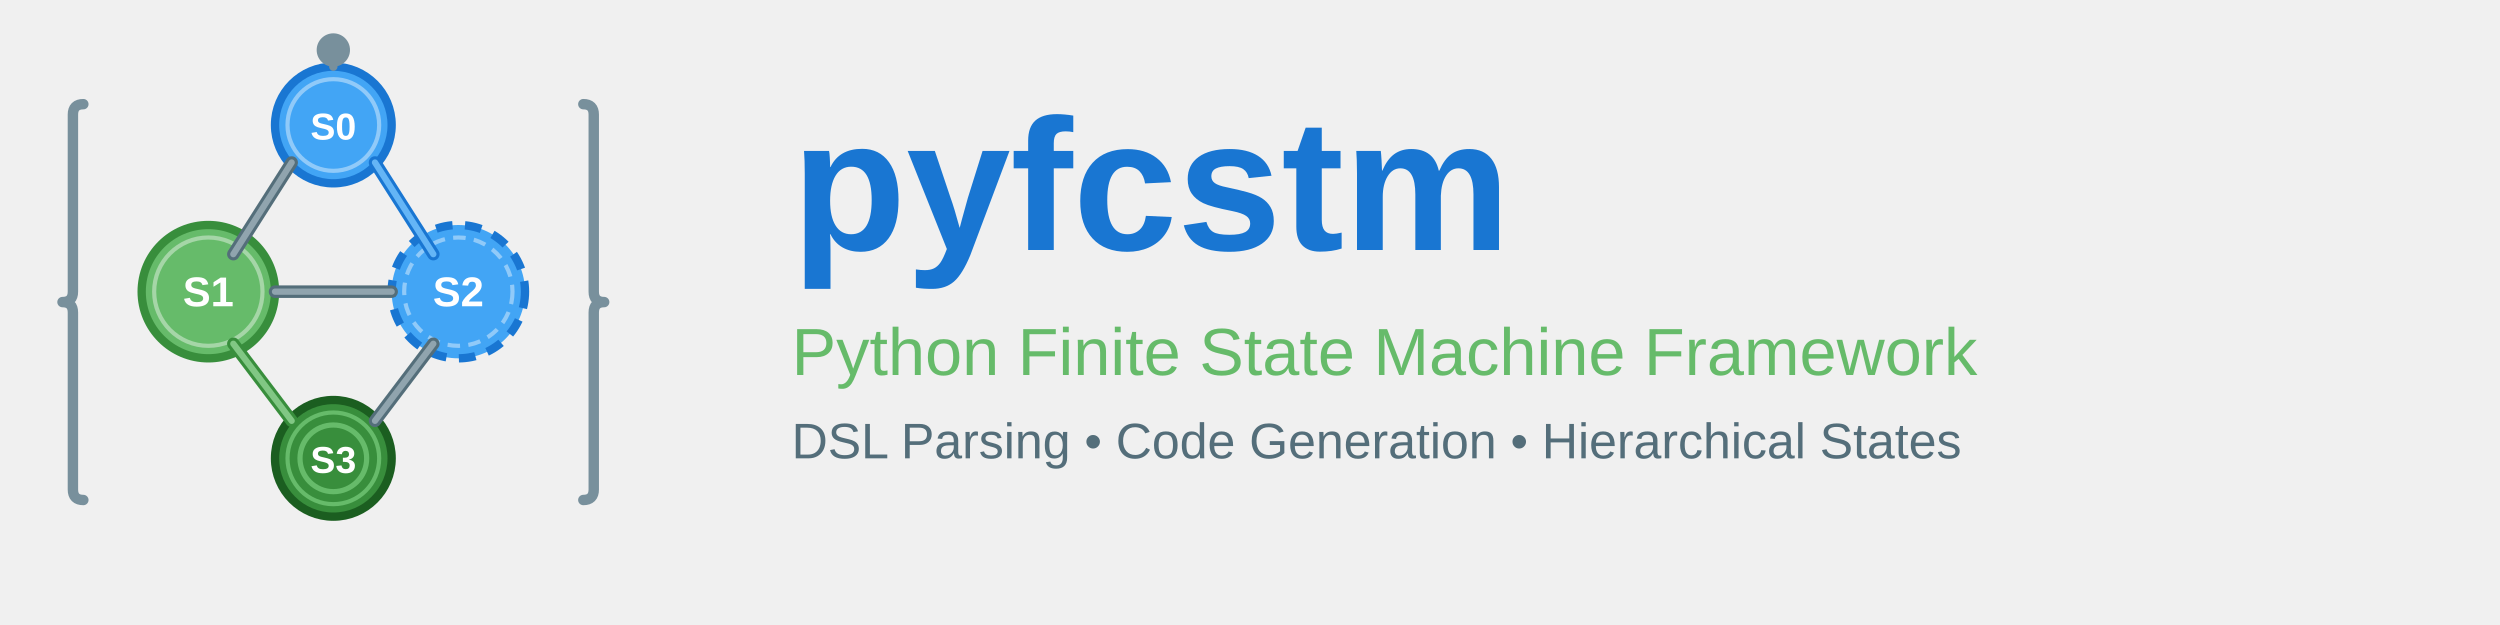
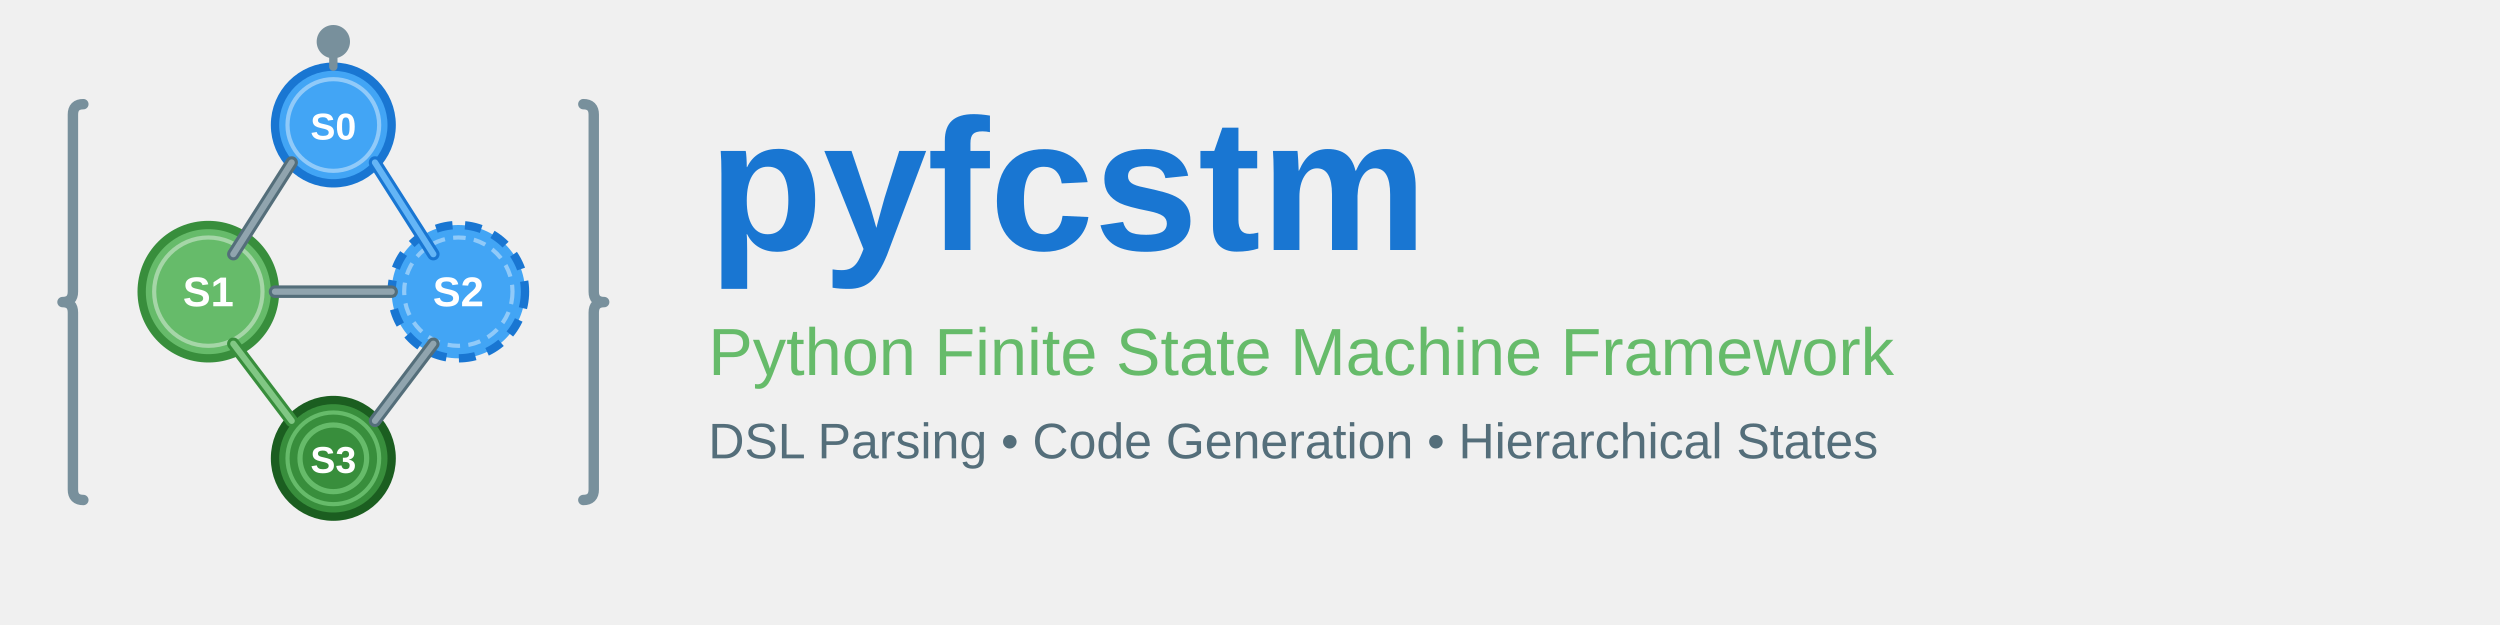
<svg xmlns="http://www.w3.org/2000/svg" viewBox="0 0 1200 300" width="1200" height="300">
  <g id="logo-icon" transform="translate(30, 0)">
    <path d="M 10 50 Q 5 50 5 55 L 5 140 Q 5 145 0 145 Q 5 145 5 150 L 5 235 Q 5 240 10 240" fill="none" stroke="#78909C" stroke-width="5" stroke-linecap="round" stroke-linejoin="round" />
    <path d="M 250 50 Q 255 50 255 55 L 255 140 Q 255 145 260 145 Q 255 145 255 150 L 255 235 Q 255 240 250 240" fill="none" stroke="#78909C" stroke-width="5" stroke-linecap="round" stroke-linejoin="round" />
    <g transform="translate(30, 20)">
      <circle cx="100" cy="40" r="28" fill="#42A5F5" stroke="#1976D2" stroke-width="4" />
      <circle cx="100" cy="40" r="22" fill="none" stroke="#90CAF9" stroke-width="2" />
      <text x="100" y="47" font-family="Arial, sans-serif" font-size="18" font-weight="bold" fill="#FFFFFF" text-anchor="middle">S0</text>
      <circle cx="40" cy="120" r="32" fill="#66BB6A" stroke="#388E3C" stroke-width="4" />
      <circle cx="40" cy="120" r="26" fill="none" stroke="#A5D6A7" stroke-width="2" />
      <text x="40" y="127" font-family="Arial, sans-serif" font-size="20" font-weight="bold" fill="#FFFFFF" text-anchor="middle">S1</text>
      <circle cx="160" cy="120" r="32" fill="#42A5F5" stroke="#1976D2" stroke-width="4" stroke-dasharray="8,6" />
      <circle cx="160" cy="120" r="26" fill="none" stroke="#90CAF9" stroke-width="2" stroke-dasharray="6,4" />
      <text x="160" y="127" font-family="Arial, sans-serif" font-size="20" font-weight="bold" fill="#FFFFFF" text-anchor="middle">S2</text>
      <circle cx="100" cy="200" r="28" fill="#388E3C" stroke="#1B5E20" stroke-width="4" />
      <circle cx="100" cy="200" r="22" fill="none" stroke="#66BB6A" stroke-width="2" />
      <circle cx="100" cy="200" r="16" fill="none" stroke="#66BB6A" stroke-width="2.5" />
      <text x="100" y="207" font-family="Arial, sans-serif" font-size="18" font-weight="bold" fill="#FFFFFF" text-anchor="middle">S3</text>
      <path d="M 80 58 L 52 102" fill="none" stroke="#546E7A" stroke-width="6" stroke-linecap="round" />
      <path d="M 80 58 L 52 102" fill="none" stroke="#90A4AE" stroke-width="3" stroke-linecap="round" />
      <path d="M 120 58 L 148 102" fill="none" stroke="#1976D2" stroke-width="6" stroke-linecap="round" />
      <path d="M 120 58 L 148 102" fill="none" stroke="#64B5F6" stroke-width="3" stroke-linecap="round" />
      <path d="M 52 145 L 80 182" fill="none" stroke="#388E3C" stroke-width="6" stroke-linecap="round" />
      <path d="M 52 145 L 80 182" fill="none" stroke="#81C784" stroke-width="3" stroke-linecap="round" />
      <path d="M 148 145 L 120 182" fill="none" stroke="#546E7A" stroke-width="6" stroke-linecap="round" />
      <path d="M 148 145 L 120 182" fill="none" stroke="#90A4AE" stroke-width="3" stroke-linecap="round" />
      <path d="M 72 120 L 128 120" fill="none" stroke="#546E7A" stroke-width="6" stroke-linecap="round" />
      <path d="M 72 120 L 128 120" fill="none" stroke="#90A4AE" stroke-width="3" stroke-linecap="round" />
-       <circle cx="100" cy="4" r="8" fill="#78909C" />
-       <path d="M 100 12 L 100 12" stroke="#78909C" stroke-width="4" stroke-linecap="round" />
+       <circle cx="100" cy="0" r="8" fill="#78909C" />
+       <path d="M 100 8 L 100 12" stroke="#78909C" stroke-width="4" stroke-linecap="round" />
    </g>
  </g>
-   <g id="text-content" transform="translate(380, 0)">
+   <g id="text-content" transform="translate(340, 0)">
    <text x="0" y="120" font-family="Arial, sans-serif" font-size="90" font-weight="bold" fill="#1976D2">
      pyfcstm
    </text>
    <text x="0" y="180" font-family="Arial, sans-serif" font-size="32" fill="#66BB6A">
      Python Finite State Machine Framework
    </text>
    <text x="0" y="220" font-family="Arial, sans-serif" font-size="24" fill="#546E7A">
      DSL Parsing • Code Generation • Hierarchical States
    </text>
  </g>
</svg>
